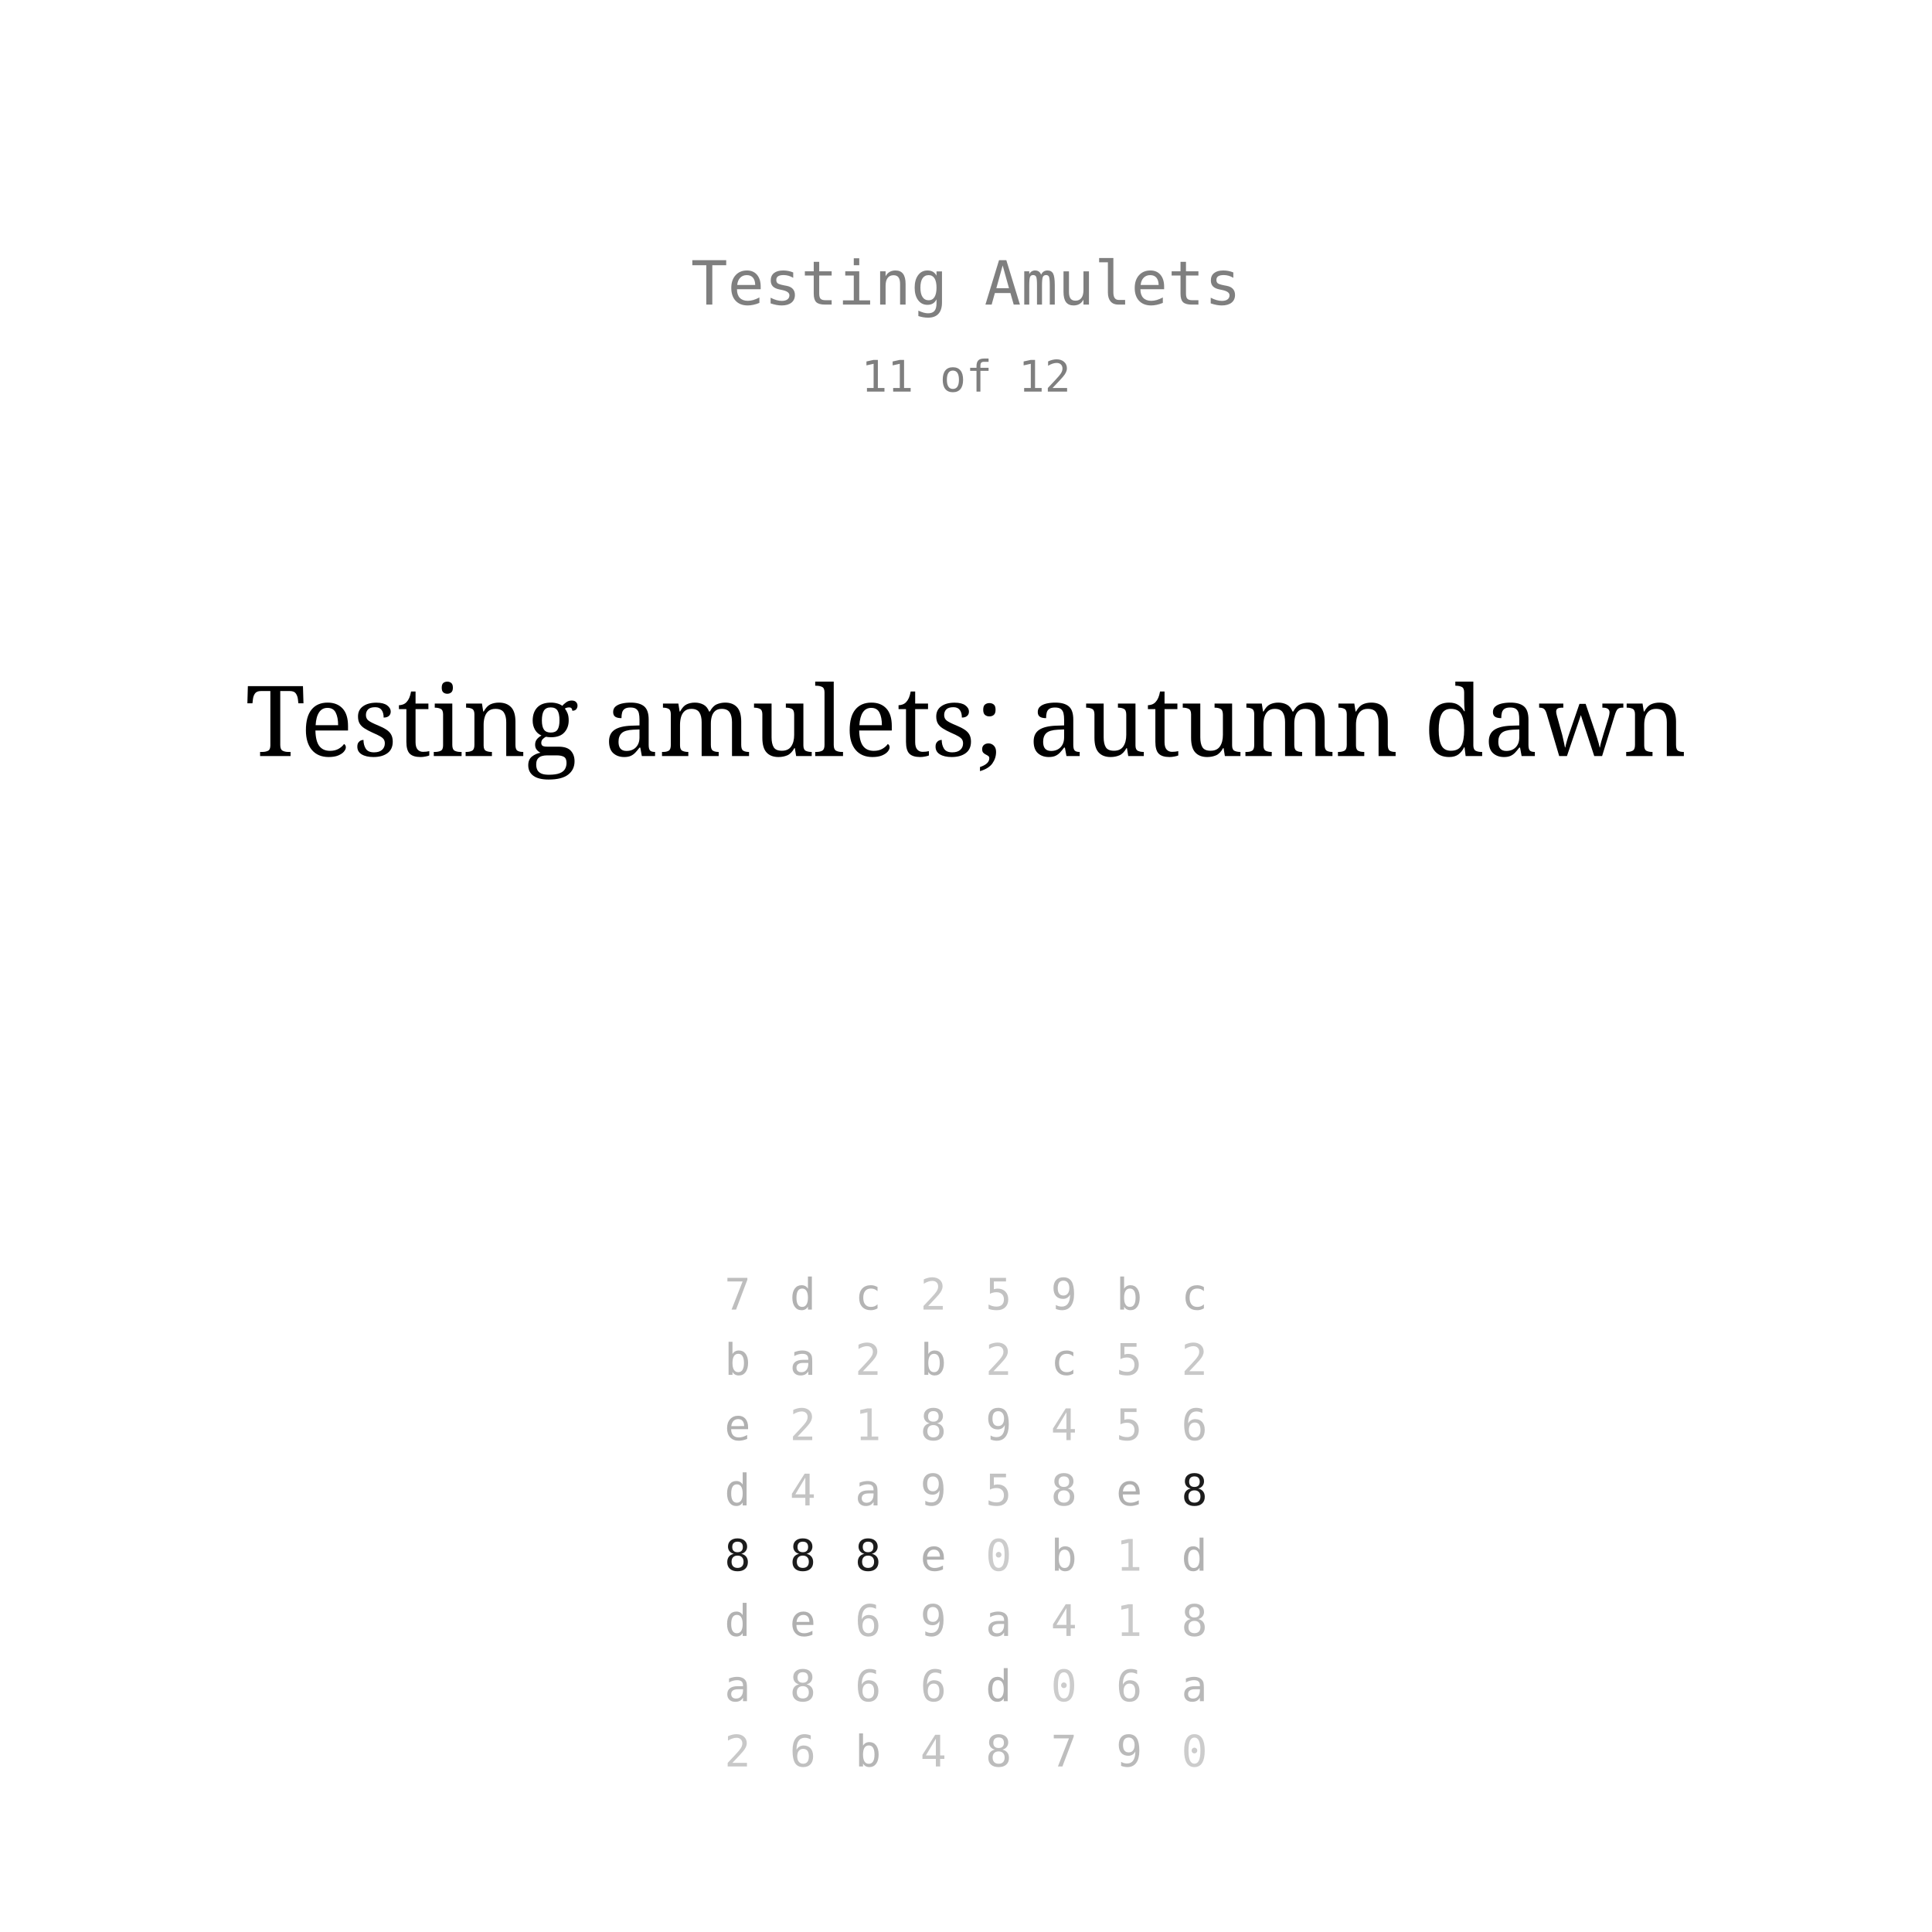
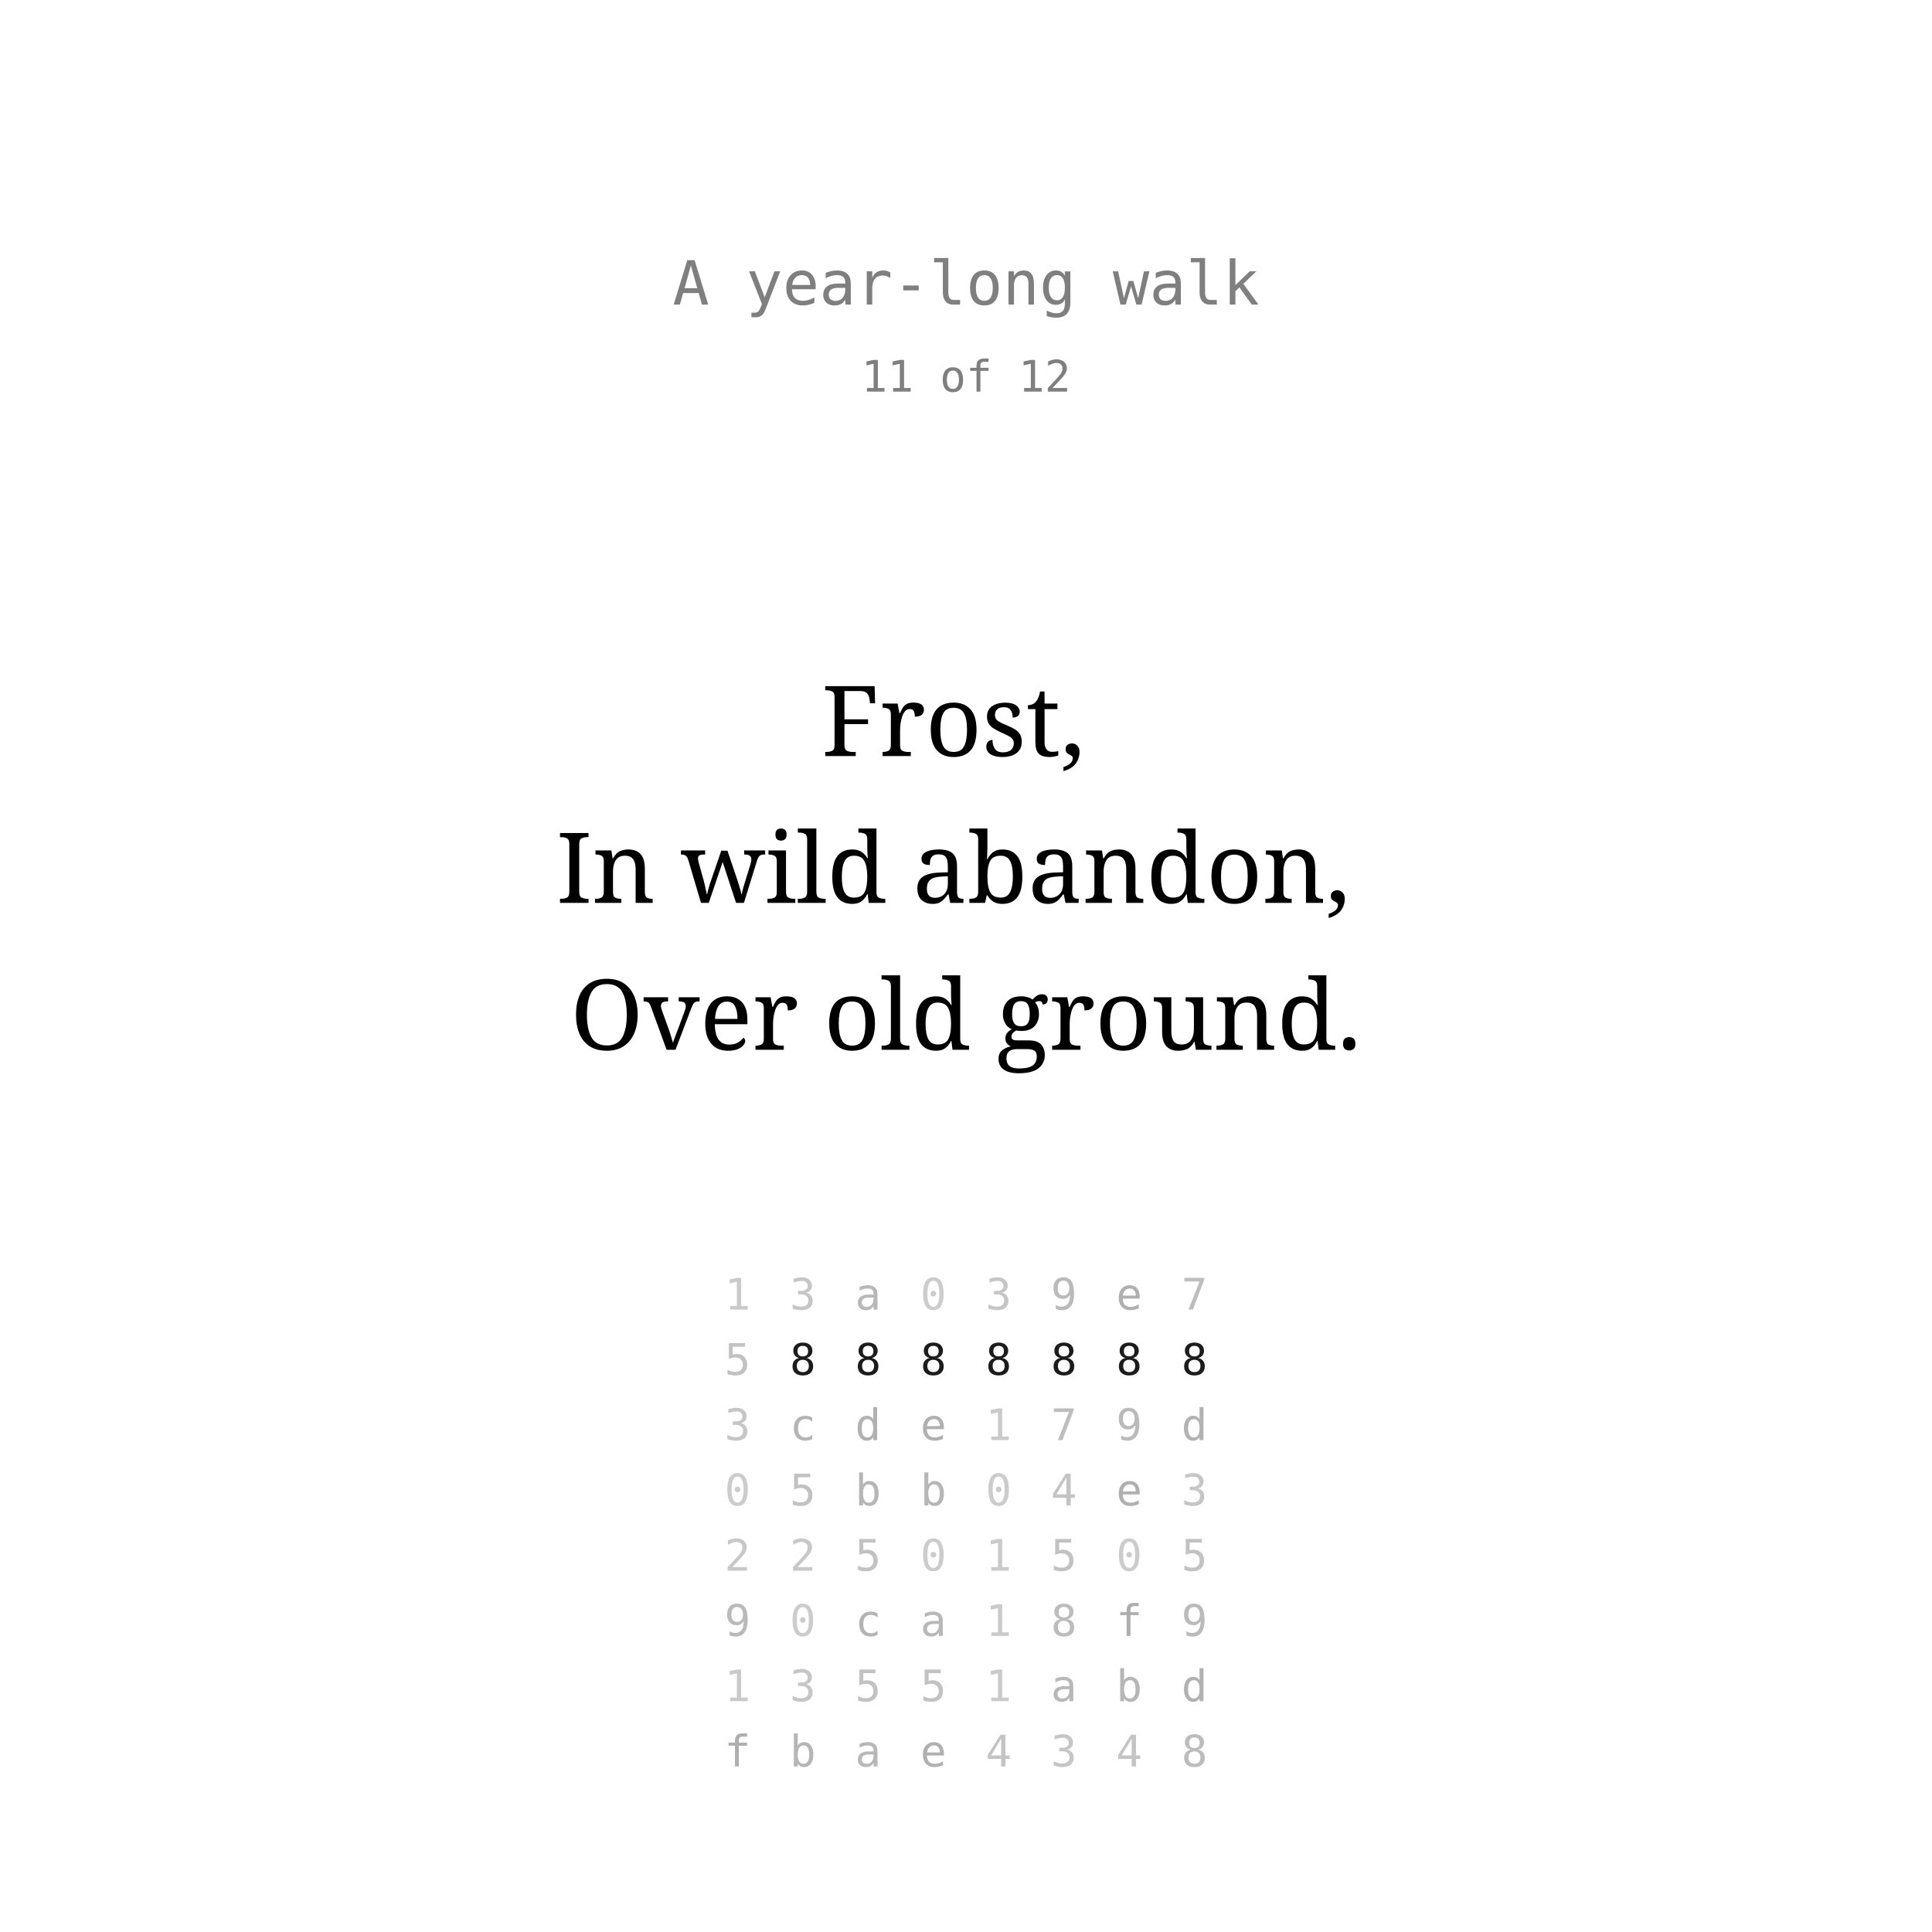
<svg xmlns="http://www.w3.org/2000/svg" viewBox="0 0 888 888" width="888" height="888" shape-rendering="crispEdges">
  <style>.h0{fill:#fff} .h1{fill:#000}</style>
  <rect class="h0" x="0" y="0" width="888" height="888" />
-   <text x="444" y="140" class="h1" font-family="monospace" font-size="28px" opacity=".5" text-anchor="middle">Testing Amulets</text>
+   <text x="444" y="140" class="h1" font-family="monospace" font-size="28px" opacity=".5" text-anchor="middle">A year-long walk</text>
  <text x="444" y="180" class="h1" font-family="monospace" font-size="20px" opacity=".5" text-anchor="middle">11 of 12</text>
  <text class="h1" x="444" y="280" font-family="serif" font-size="45px" text-anchor="middle">
-     <tspan x="444" dy="1.5em">Testing amulets; autumn dawn</tspan>
+     <tspan x="444" dy="1.5em">Frost,
+ </tspan>
+     <tspan x="444" dy="1.5em">In wild abandon,
+ </tspan>
+     <tspan x="444" dy="1.5em">Over old ground.</tspan>
  </text>
-   <text opacity="0.255" class="h1" x="339" y="595" font-family="monospace" dominant-baseline="central" text-anchor="middle" font-size="20px">7</text>
-   <text opacity="0.302" class="h1" x="369" y="595" font-family="monospace" dominant-baseline="central" text-anchor="middle" font-size="20px">d</text>
-   <text opacity="0.294" class="h1" x="399" y="595" font-family="monospace" dominant-baseline="central" text-anchor="middle" font-size="20px">c</text>
-   <text opacity="0.216" class="h1" x="429" y="595" font-family="monospace" dominant-baseline="central" text-anchor="middle" font-size="20px">2</text>
-   <text opacity="0.239" class="h1" x="459" y="595" font-family="monospace" dominant-baseline="central" text-anchor="middle" font-size="20px">5</text>
+   <text opacity="0.208" class="h1" x="339" y="595" font-family="monospace" dominant-baseline="central" text-anchor="middle" font-size="20px">1</text>
+   <text opacity="0.223" class="h1" x="369" y="595" font-family="monospace" dominant-baseline="central" text-anchor="middle" font-size="20px">3</text>
+   <text opacity="0.278" class="h1" x="399" y="595" font-family="monospace" dominant-baseline="central" text-anchor="middle" font-size="20px">a</text>
+   <text opacity="0.2" class="h1" x="429" y="595" font-family="monospace" dominant-baseline="central" text-anchor="middle" font-size="20px">0</text>
+   <text opacity="0.223" class="h1" x="459" y="595" font-family="monospace" dominant-baseline="central" text-anchor="middle" font-size="20px">3</text>
  <text opacity="0.27" class="h1" x="489" y="595" font-family="monospace" dominant-baseline="central" text-anchor="middle" font-size="20px">9</text>
-   <text opacity="0.286" class="h1" x="519" y="595" font-family="monospace" dominant-baseline="central" text-anchor="middle" font-size="20px">b</text>
-   <text opacity="0.294" class="h1" x="549" y="595" font-family="monospace" dominant-baseline="central" text-anchor="middle" font-size="20px">c</text>
-   <text opacity="0.286" class="h1" x="339" y="625" font-family="monospace" dominant-baseline="central" text-anchor="middle" font-size="20px">b</text>
-   <text opacity="0.278" class="h1" x="369" y="625" font-family="monospace" dominant-baseline="central" text-anchor="middle" font-size="20px">a</text>
-   <text opacity="0.216" class="h1" x="399" y="625" font-family="monospace" dominant-baseline="central" text-anchor="middle" font-size="20px">2</text>
-   <text opacity="0.286" class="h1" x="429" y="625" font-family="monospace" dominant-baseline="central" text-anchor="middle" font-size="20px">b</text>
-   <text opacity="0.216" class="h1" x="459" y="625" font-family="monospace" dominant-baseline="central" text-anchor="middle" font-size="20px">2</text>
-   <text opacity="0.294" class="h1" x="489" y="625" font-family="monospace" dominant-baseline="central" text-anchor="middle" font-size="20px">c</text>
-   <text opacity="0.239" class="h1" x="519" y="625" font-family="monospace" dominant-baseline="central" text-anchor="middle" font-size="20px">5</text>
-   <text opacity="0.216" class="h1" x="549" y="625" font-family="monospace" dominant-baseline="central" text-anchor="middle" font-size="20px">2</text>
-   <text opacity="0.309" class="h1" x="339" y="655" font-family="monospace" dominant-baseline="central" text-anchor="middle" font-size="20px">e</text>
-   <text opacity="0.216" class="h1" x="369" y="655" font-family="monospace" dominant-baseline="central" text-anchor="middle" font-size="20px">2</text>
-   <text opacity="0.208" class="h1" x="399" y="655" font-family="monospace" dominant-baseline="central" text-anchor="middle" font-size="20px">1</text>
-   <text opacity="0.263" class="h1" x="429" y="655" font-family="monospace" dominant-baseline="central" text-anchor="middle" font-size="20px">8</text>
-   <text opacity="0.27" class="h1" x="459" y="655" font-family="monospace" dominant-baseline="central" text-anchor="middle" font-size="20px">9</text>
-   <text opacity="0.231" class="h1" x="489" y="655" font-family="monospace" dominant-baseline="central" text-anchor="middle" font-size="20px">4</text>
-   <text opacity="0.239" class="h1" x="519" y="655" font-family="monospace" dominant-baseline="central" text-anchor="middle" font-size="20px">5</text>
-   <text opacity="0.247" class="h1" x="549" y="655" font-family="monospace" dominant-baseline="central" text-anchor="middle" font-size="20px">6</text>
-   <text opacity="0.302" class="h1" x="339" y="685" font-family="monospace" dominant-baseline="central" text-anchor="middle" font-size="20px">d</text>
-   <text opacity="0.231" class="h1" x="369" y="685" font-family="monospace" dominant-baseline="central" text-anchor="middle" font-size="20px">4</text>
-   <text opacity="0.278" class="h1" x="399" y="685" font-family="monospace" dominant-baseline="central" text-anchor="middle" font-size="20px">a</text>
-   <text opacity="0.27" class="h1" x="429" y="685" font-family="monospace" dominant-baseline="central" text-anchor="middle" font-size="20px">9</text>
-   <text opacity="0.239" class="h1" x="459" y="685" font-family="monospace" dominant-baseline="central" text-anchor="middle" font-size="20px">5</text>
-   <text opacity="0.263" class="h1" x="489" y="685" font-family="monospace" dominant-baseline="central" text-anchor="middle" font-size="20px">8</text>
+   <text opacity="0.309" class="h1" x="519" y="595" font-family="monospace" dominant-baseline="central" text-anchor="middle" font-size="20px">e</text>
+   <text opacity="0.255" class="h1" x="549" y="595" font-family="monospace" dominant-baseline="central" text-anchor="middle" font-size="20px">7</text>
+   <text opacity="0.239" class="h1" x="339" y="625" font-family="monospace" dominant-baseline="central" text-anchor="middle" font-size="20px">5</text>
+   <text opacity="0.888" class="h1" x="369" y="625" font-family="monospace" dominant-baseline="central" text-anchor="middle" font-size="20px">8</text>
+   <text opacity="0.888" class="h1" x="399" y="625" font-family="monospace" dominant-baseline="central" text-anchor="middle" font-size="20px">8</text>
+   <text opacity="0.888" class="h1" x="429" y="625" font-family="monospace" dominant-baseline="central" text-anchor="middle" font-size="20px">8</text>
+   <text opacity="0.888" class="h1" x="459" y="625" font-family="monospace" dominant-baseline="central" text-anchor="middle" font-size="20px">8</text>
+   <text opacity="0.888" class="h1" x="489" y="625" font-family="monospace" dominant-baseline="central" text-anchor="middle" font-size="20px">8</text>
+   <text opacity="0.888" class="h1" x="519" y="625" font-family="monospace" dominant-baseline="central" text-anchor="middle" font-size="20px">8</text>
+   <text opacity="0.888" class="h1" x="549" y="625" font-family="monospace" dominant-baseline="central" text-anchor="middle" font-size="20px">8</text>
+   <text opacity="0.223" class="h1" x="339" y="655" font-family="monospace" dominant-baseline="central" text-anchor="middle" font-size="20px">3</text>
+   <text opacity="0.294" class="h1" x="369" y="655" font-family="monospace" dominant-baseline="central" text-anchor="middle" font-size="20px">c</text>
+   <text opacity="0.302" class="h1" x="399" y="655" font-family="monospace" dominant-baseline="central" text-anchor="middle" font-size="20px">d</text>
+   <text opacity="0.309" class="h1" x="429" y="655" font-family="monospace" dominant-baseline="central" text-anchor="middle" font-size="20px">e</text>
+   <text opacity="0.208" class="h1" x="459" y="655" font-family="monospace" dominant-baseline="central" text-anchor="middle" font-size="20px">1</text>
+   <text opacity="0.255" class="h1" x="489" y="655" font-family="monospace" dominant-baseline="central" text-anchor="middle" font-size="20px">7</text>
+   <text opacity="0.27" class="h1" x="519" y="655" font-family="monospace" dominant-baseline="central" text-anchor="middle" font-size="20px">9</text>
+   <text opacity="0.302" class="h1" x="549" y="655" font-family="monospace" dominant-baseline="central" text-anchor="middle" font-size="20px">d</text>
+   <text opacity="0.2" class="h1" x="339" y="685" font-family="monospace" dominant-baseline="central" text-anchor="middle" font-size="20px">0</text>
+   <text opacity="0.239" class="h1" x="369" y="685" font-family="monospace" dominant-baseline="central" text-anchor="middle" font-size="20px">5</text>
+   <text opacity="0.286" class="h1" x="399" y="685" font-family="monospace" dominant-baseline="central" text-anchor="middle" font-size="20px">b</text>
+   <text opacity="0.286" class="h1" x="429" y="685" font-family="monospace" dominant-baseline="central" text-anchor="middle" font-size="20px">b</text>
+   <text opacity="0.2" class="h1" x="459" y="685" font-family="monospace" dominant-baseline="central" text-anchor="middle" font-size="20px">0</text>
+   <text opacity="0.231" class="h1" x="489" y="685" font-family="monospace" dominant-baseline="central" text-anchor="middle" font-size="20px">4</text>
  <text opacity="0.309" class="h1" x="519" y="685" font-family="monospace" dominant-baseline="central" text-anchor="middle" font-size="20px">e</text>
-   <text opacity="0.888" class="h1" x="549" y="685" font-family="monospace" dominant-baseline="central" text-anchor="middle" font-size="20px">8</text>
-   <text opacity="0.888" class="h1" x="339" y="715" font-family="monospace" dominant-baseline="central" text-anchor="middle" font-size="20px">8</text>
-   <text opacity="0.888" class="h1" x="369" y="715" font-family="monospace" dominant-baseline="central" text-anchor="middle" font-size="20px">8</text>
-   <text opacity="0.888" class="h1" x="399" y="715" font-family="monospace" dominant-baseline="central" text-anchor="middle" font-size="20px">8</text>
-   <text opacity="0.309" class="h1" x="429" y="715" font-family="monospace" dominant-baseline="central" text-anchor="middle" font-size="20px">e</text>
-   <text opacity="0.2" class="h1" x="459" y="715" font-family="monospace" dominant-baseline="central" text-anchor="middle" font-size="20px">0</text>
-   <text opacity="0.286" class="h1" x="489" y="715" font-family="monospace" dominant-baseline="central" text-anchor="middle" font-size="20px">b</text>
-   <text opacity="0.208" class="h1" x="519" y="715" font-family="monospace" dominant-baseline="central" text-anchor="middle" font-size="20px">1</text>
-   <text opacity="0.302" class="h1" x="549" y="715" font-family="monospace" dominant-baseline="central" text-anchor="middle" font-size="20px">d</text>
-   <text opacity="0.302" class="h1" x="339" y="745" font-family="monospace" dominant-baseline="central" text-anchor="middle" font-size="20px">d</text>
-   <text opacity="0.309" class="h1" x="369" y="745" font-family="monospace" dominant-baseline="central" text-anchor="middle" font-size="20px">e</text>
-   <text opacity="0.247" class="h1" x="399" y="745" font-family="monospace" dominant-baseline="central" text-anchor="middle" font-size="20px">6</text>
-   <text opacity="0.27" class="h1" x="429" y="745" font-family="monospace" dominant-baseline="central" text-anchor="middle" font-size="20px">9</text>
-   <text opacity="0.278" class="h1" x="459" y="745" font-family="monospace" dominant-baseline="central" text-anchor="middle" font-size="20px">a</text>
-   <text opacity="0.231" class="h1" x="489" y="745" font-family="monospace" dominant-baseline="central" text-anchor="middle" font-size="20px">4</text>
-   <text opacity="0.208" class="h1" x="519" y="745" font-family="monospace" dominant-baseline="central" text-anchor="middle" font-size="20px">1</text>
-   <text opacity="0.263" class="h1" x="549" y="745" font-family="monospace" dominant-baseline="central" text-anchor="middle" font-size="20px">8</text>
-   <text opacity="0.278" class="h1" x="339" y="775" font-family="monospace" dominant-baseline="central" text-anchor="middle" font-size="20px">a</text>
-   <text opacity="0.263" class="h1" x="369" y="775" font-family="monospace" dominant-baseline="central" text-anchor="middle" font-size="20px">8</text>
-   <text opacity="0.247" class="h1" x="399" y="775" font-family="monospace" dominant-baseline="central" text-anchor="middle" font-size="20px">6</text>
-   <text opacity="0.247" class="h1" x="429" y="775" font-family="monospace" dominant-baseline="central" text-anchor="middle" font-size="20px">6</text>
-   <text opacity="0.302" class="h1" x="459" y="775" font-family="monospace" dominant-baseline="central" text-anchor="middle" font-size="20px">d</text>
-   <text opacity="0.2" class="h1" x="489" y="775" font-family="monospace" dominant-baseline="central" text-anchor="middle" font-size="20px">0</text>
-   <text opacity="0.247" class="h1" x="519" y="775" font-family="monospace" dominant-baseline="central" text-anchor="middle" font-size="20px">6</text>
-   <text opacity="0.278" class="h1" x="549" y="775" font-family="monospace" dominant-baseline="central" text-anchor="middle" font-size="20px">a</text>
-   <text opacity="0.216" class="h1" x="339" y="805" font-family="monospace" dominant-baseline="central" text-anchor="middle" font-size="20px">2</text>
-   <text opacity="0.247" class="h1" x="369" y="805" font-family="monospace" dominant-baseline="central" text-anchor="middle" font-size="20px">6</text>
-   <text opacity="0.286" class="h1" x="399" y="805" font-family="monospace" dominant-baseline="central" text-anchor="middle" font-size="20px">b</text>
-   <text opacity="0.231" class="h1" x="429" y="805" font-family="monospace" dominant-baseline="central" text-anchor="middle" font-size="20px">4</text>
-   <text opacity="0.263" class="h1" x="459" y="805" font-family="monospace" dominant-baseline="central" text-anchor="middle" font-size="20px">8</text>
-   <text opacity="0.255" class="h1" x="489" y="805" font-family="monospace" dominant-baseline="central" text-anchor="middle" font-size="20px">7</text>
-   <text opacity="0.27" class="h1" x="519" y="805" font-family="monospace" dominant-baseline="central" text-anchor="middle" font-size="20px">9</text>
-   <text opacity="0.2" class="h1" x="549" y="805" font-family="monospace" dominant-baseline="central" text-anchor="middle" font-size="20px">0</text>
+   <text opacity="0.223" class="h1" x="549" y="685" font-family="monospace" dominant-baseline="central" text-anchor="middle" font-size="20px">3</text>
+   <text opacity="0.216" class="h1" x="339" y="715" font-family="monospace" dominant-baseline="central" text-anchor="middle" font-size="20px">2</text>
+   <text opacity="0.216" class="h1" x="369" y="715" font-family="monospace" dominant-baseline="central" text-anchor="middle" font-size="20px">2</text>
+   <text opacity="0.239" class="h1" x="399" y="715" font-family="monospace" dominant-baseline="central" text-anchor="middle" font-size="20px">5</text>
+   <text opacity="0.2" class="h1" x="429" y="715" font-family="monospace" dominant-baseline="central" text-anchor="middle" font-size="20px">0</text>
+   <text opacity="0.208" class="h1" x="459" y="715" font-family="monospace" dominant-baseline="central" text-anchor="middle" font-size="20px">1</text>
+   <text opacity="0.239" class="h1" x="489" y="715" font-family="monospace" dominant-baseline="central" text-anchor="middle" font-size="20px">5</text>
+   <text opacity="0.2" class="h1" x="519" y="715" font-family="monospace" dominant-baseline="central" text-anchor="middle" font-size="20px">0</text>
+   <text opacity="0.239" class="h1" x="549" y="715" font-family="monospace" dominant-baseline="central" text-anchor="middle" font-size="20px">5</text>
+   <text opacity="0.27" class="h1" x="339" y="745" font-family="monospace" dominant-baseline="central" text-anchor="middle" font-size="20px">9</text>
+   <text opacity="0.2" class="h1" x="369" y="745" font-family="monospace" dominant-baseline="central" text-anchor="middle" font-size="20px">0</text>
+   <text opacity="0.294" class="h1" x="399" y="745" font-family="monospace" dominant-baseline="central" text-anchor="middle" font-size="20px">c</text>
+   <text opacity="0.278" class="h1" x="429" y="745" font-family="monospace" dominant-baseline="central" text-anchor="middle" font-size="20px">a</text>
+   <text opacity="0.208" class="h1" x="459" y="745" font-family="monospace" dominant-baseline="central" text-anchor="middle" font-size="20px">1</text>
+   <text opacity="0.263" class="h1" x="489" y="745" font-family="monospace" dominant-baseline="central" text-anchor="middle" font-size="20px">8</text>
+   <text opacity="0.317" class="h1" x="519" y="745" font-family="monospace" dominant-baseline="central" text-anchor="middle" font-size="20px">f</text>
+   <text opacity="0.27" class="h1" x="549" y="745" font-family="monospace" dominant-baseline="central" text-anchor="middle" font-size="20px">9</text>
+   <text opacity="0.208" class="h1" x="339" y="775" font-family="monospace" dominant-baseline="central" text-anchor="middle" font-size="20px">1</text>
+   <text opacity="0.223" class="h1" x="369" y="775" font-family="monospace" dominant-baseline="central" text-anchor="middle" font-size="20px">3</text>
+   <text opacity="0.239" class="h1" x="399" y="775" font-family="monospace" dominant-baseline="central" text-anchor="middle" font-size="20px">5</text>
+   <text opacity="0.239" class="h1" x="429" y="775" font-family="monospace" dominant-baseline="central" text-anchor="middle" font-size="20px">5</text>
+   <text opacity="0.208" class="h1" x="459" y="775" font-family="monospace" dominant-baseline="central" text-anchor="middle" font-size="20px">1</text>
+   <text opacity="0.278" class="h1" x="489" y="775" font-family="monospace" dominant-baseline="central" text-anchor="middle" font-size="20px">a</text>
+   <text opacity="0.286" class="h1" x="519" y="775" font-family="monospace" dominant-baseline="central" text-anchor="middle" font-size="20px">b</text>
+   <text opacity="0.302" class="h1" x="549" y="775" font-family="monospace" dominant-baseline="central" text-anchor="middle" font-size="20px">d</text>
+   <text opacity="0.317" class="h1" x="339" y="805" font-family="monospace" dominant-baseline="central" text-anchor="middle" font-size="20px">f</text>
+   <text opacity="0.286" class="h1" x="369" y="805" font-family="monospace" dominant-baseline="central" text-anchor="middle" font-size="20px">b</text>
+   <text opacity="0.278" class="h1" x="399" y="805" font-family="monospace" dominant-baseline="central" text-anchor="middle" font-size="20px">a</text>
+   <text opacity="0.309" class="h1" x="429" y="805" font-family="monospace" dominant-baseline="central" text-anchor="middle" font-size="20px">e</text>
+   <text opacity="0.231" class="h1" x="459" y="805" font-family="monospace" dominant-baseline="central" text-anchor="middle" font-size="20px">4</text>
+   <text opacity="0.223" class="h1" x="489" y="805" font-family="monospace" dominant-baseline="central" text-anchor="middle" font-size="20px">3</text>
+   <text opacity="0.231" class="h1" x="519" y="805" font-family="monospace" dominant-baseline="central" text-anchor="middle" font-size="20px">4</text>
+   <text opacity="0.263" class="h1" x="549" y="805" font-family="monospace" dominant-baseline="central" text-anchor="middle" font-size="20px">8</text>
</svg>
